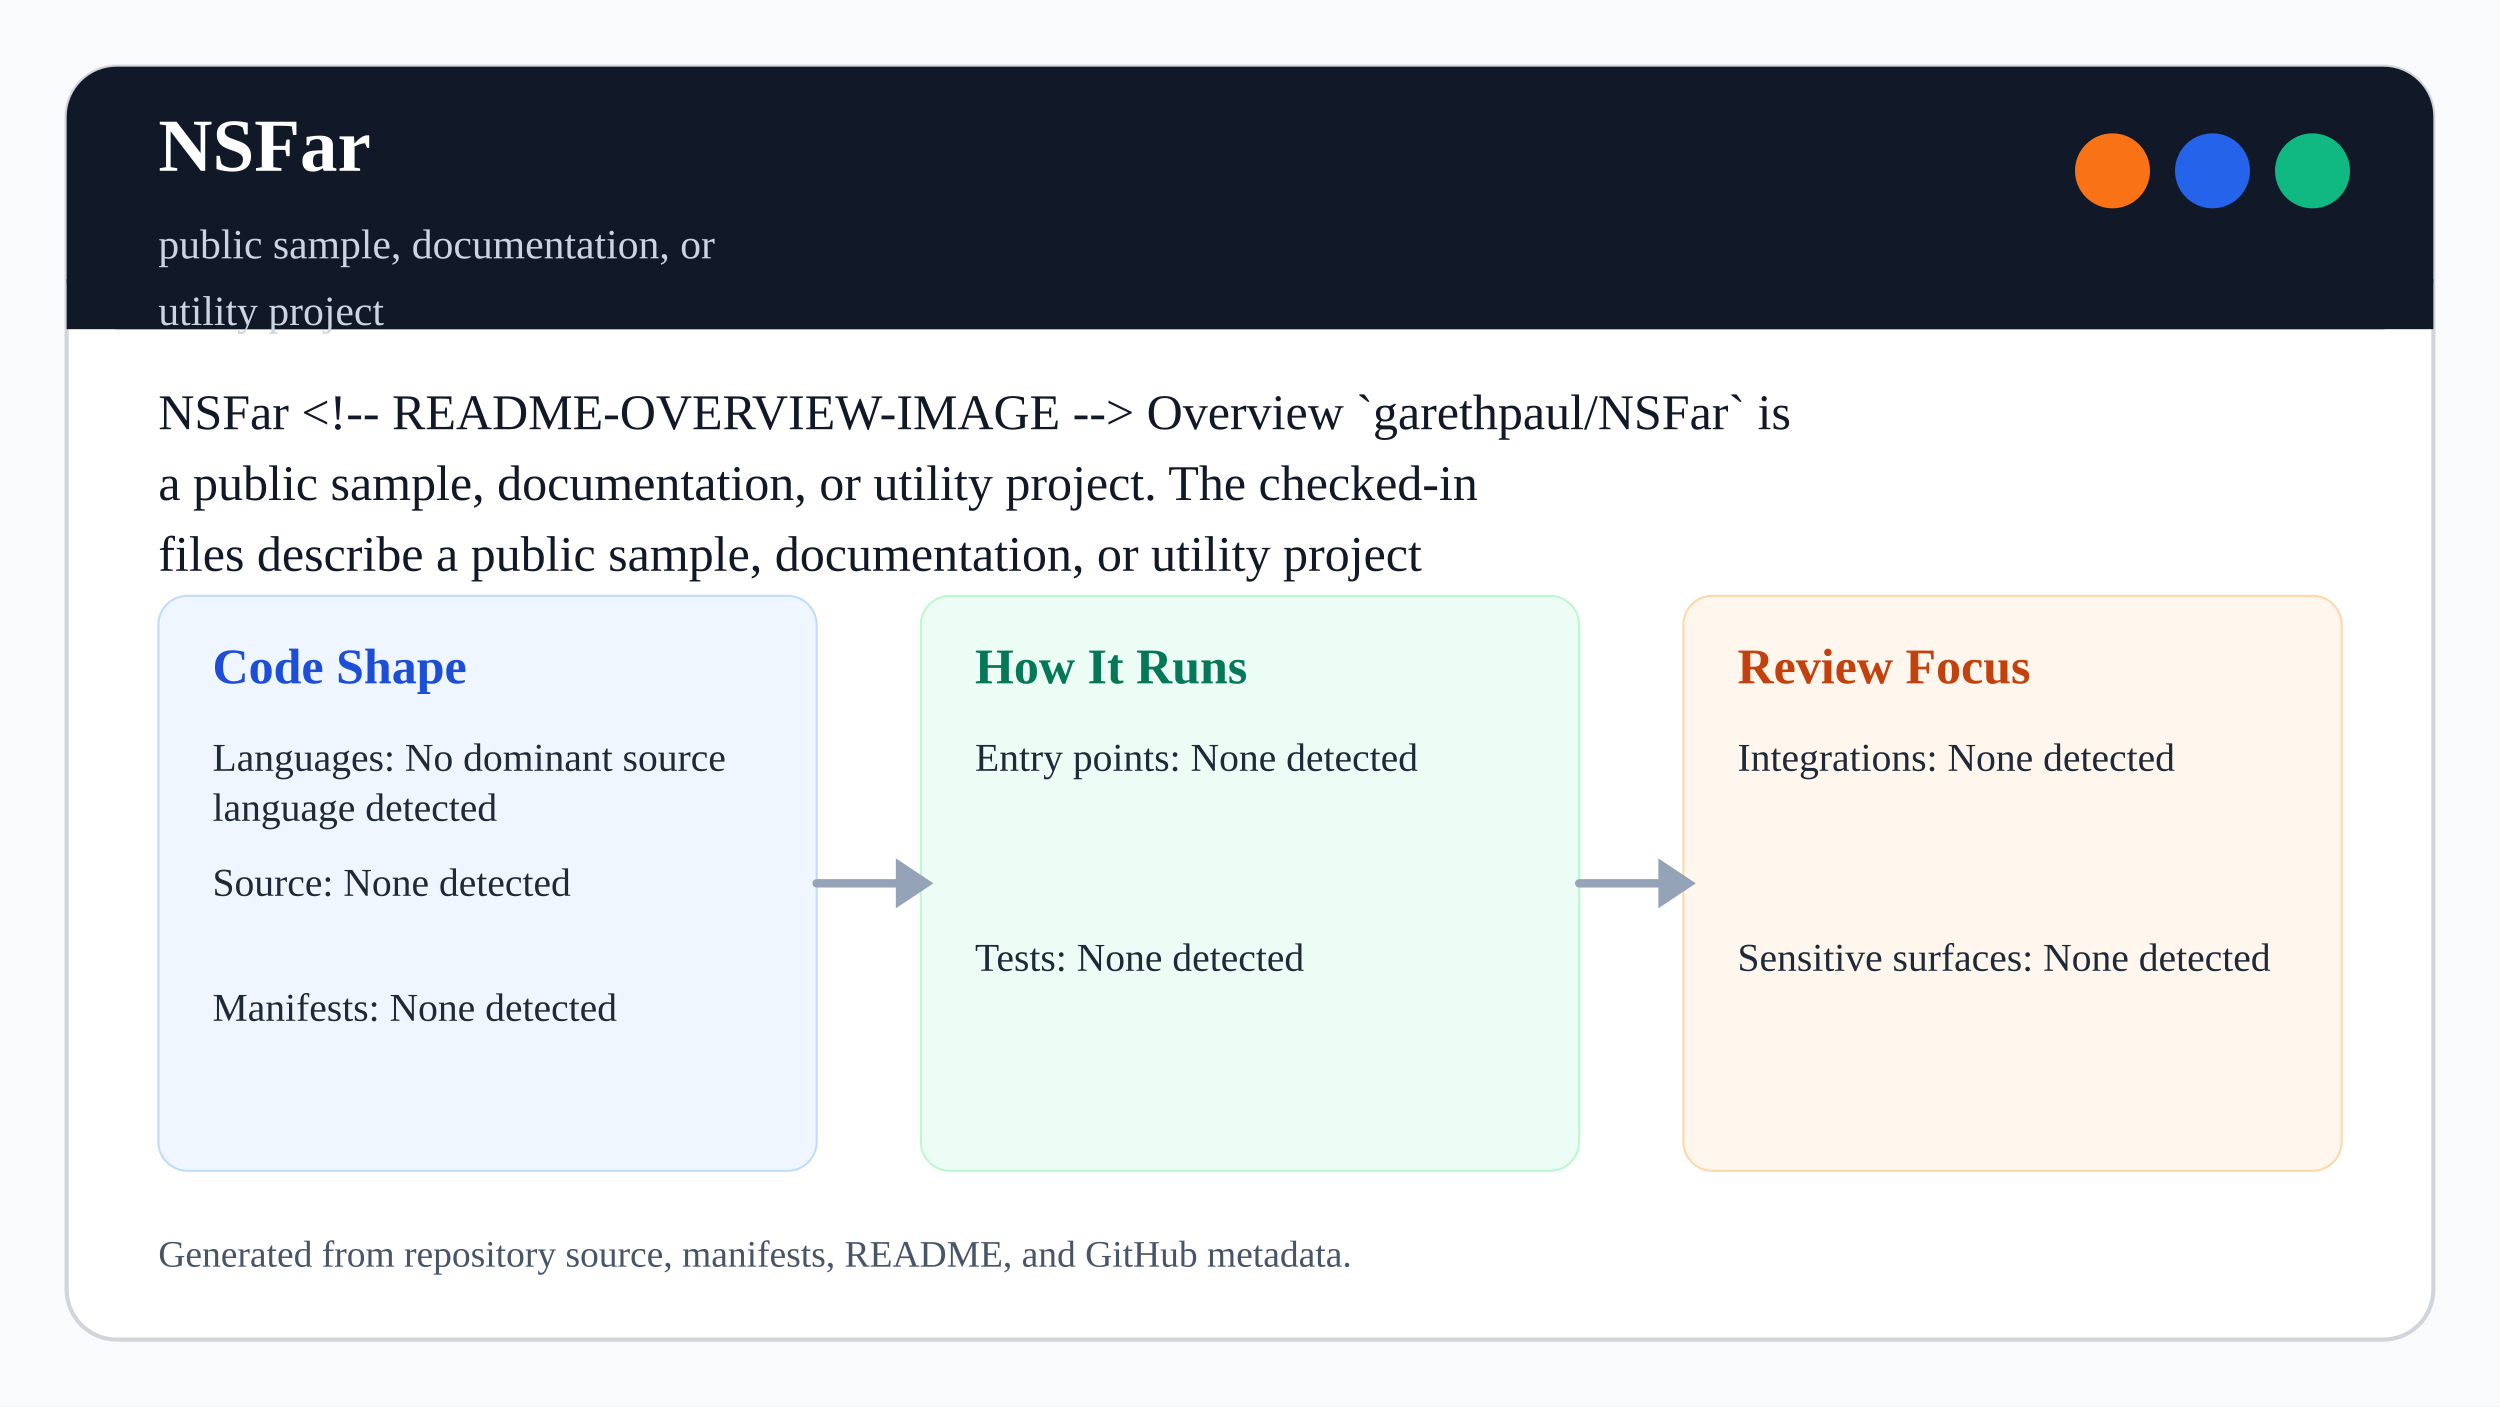
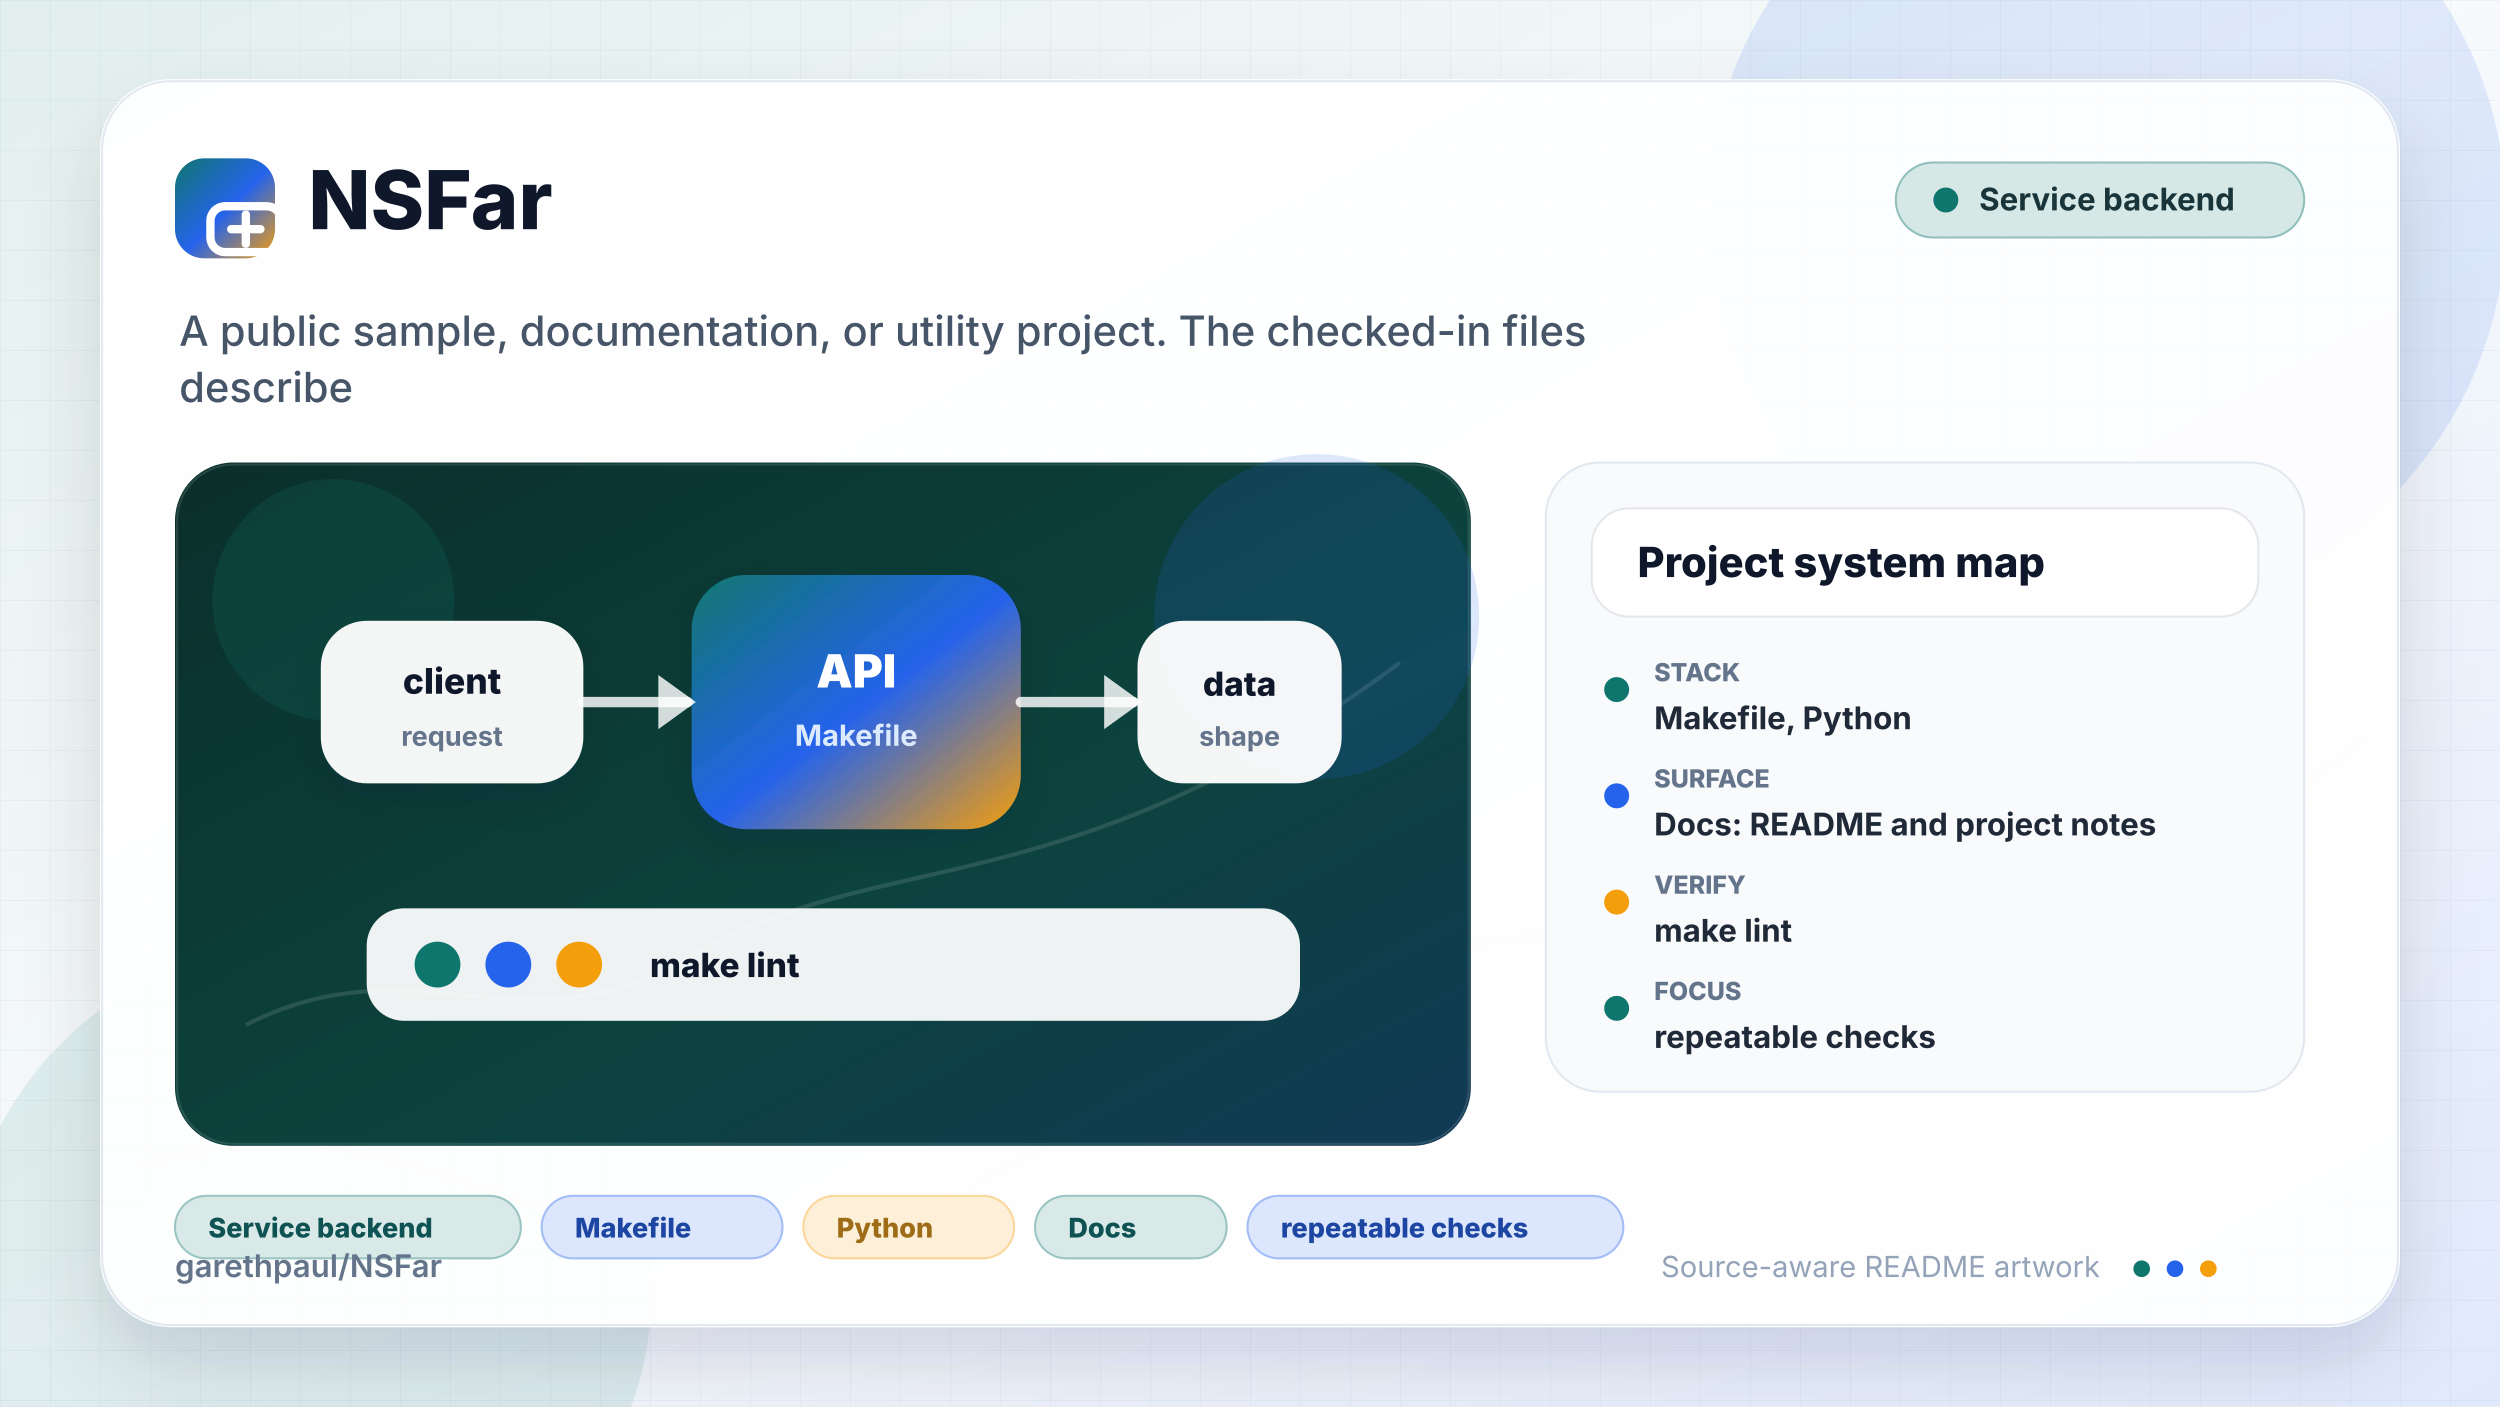
- <svg xmlns="http://www.w3.org/2000/svg" width="1200" height="675" viewBox="0 0 1200 675" role="img" aria-labelledby="title desc">
-   <rect width="1200" height="675" fill="#f8fafc" />
-   <rect x="32" y="32" width="1136" height="611" rx="24" fill="#ffffff" stroke="#d1d5db" stroke-width="2" />
-   <rect x="32" y="32" width="1136" height="126" rx="24" fill="#111827" />
-   <path d="M32 134h1136v24H32z" fill="#111827" />
-   <circle cx="1062" cy="82" r="18" fill="#2563eb" />
-   <circle cx="1110" cy="82" r="18" fill="#10b981" />
-   <circle cx="1014" cy="82" r="18" fill="#f97316" />
-   <text x="76" y="82" font-size="36" fill="#ffffff" font-weight="700">NSFar</text>
-   <text x="76" y="124" font-size="20" fill="#cbd5e1">public sample, documentation, or</text>
-   <text x="76" y="156" font-size="20" fill="#cbd5e1">utility project</text>
-   <text x="76" y="206" font-size="24" fill="#111827">NSFar &lt;!-- README-OVERVIEW-IMAGE --&gt; Overview `garethpaul/NSFar` is</text>
-   <text x="76" y="240" font-size="24" fill="#111827">a public sample, documentation, or utility project. The checked-in</text>
-   <text x="76" y="274" font-size="24" fill="#111827">files describe a public sample, documentation, or utility project</text>
-   <rect x="76" y="286" width="316" height="276" rx="14" fill="#eff6ff" stroke="#bfdbfe" />
-   <text x="102" y="328" font-size="24" font-weight="700" fill="#1d4ed8">Code Shape</text>
-   <text x="102" y="370" font-size="19" fill="#1f2937">Languages: No dominant source</text>
-   <text x="102" y="394" font-size="19" fill="#1f2937">language detected</text>
-   <text x="102" y="430" font-size="19" fill="#1f2937">Source: None detected</text>
-   <text x="102" y="490" font-size="19" fill="#1f2937">Manifests: None detected</text>
-   <rect x="442" y="286" width="316" height="276" rx="14" fill="#ecfdf5" stroke="#bbf7d0" />
-   <text x="468" y="328" font-size="24" font-weight="700" fill="#047857">How It Runs</text>
-   <text x="468" y="370" font-size="19" fill="#1f2937">Entry points: None detected</text>
-   <text x="468" y="466" font-size="19" fill="#1f2937">Tests: None detected</text>
-   <rect x="808" y="286" width="316" height="276" rx="14" fill="#fff7ed" stroke="#fed7aa" />
-   <text x="834" y="328" font-size="24" font-weight="700" fill="#c2410c">Review Focus</text>
-   <text x="834" y="370" font-size="19" fill="#1f2937">Integrations: None detected</text>
-   <text x="834" y="466" font-size="19" fill="#1f2937">Sensitive surfaces: None detected</text>
-   <path d="M392 424h50" stroke="#94a3b8" stroke-width="4" stroke-linecap="round" />
-   <path d="M430 412l18 12-18 12z" fill="#94a3b8" />
-   <path d="M758 424h50" stroke="#94a3b8" stroke-width="4" stroke-linecap="round" />
-   <path d="M796 412l18 12-18 12z" fill="#94a3b8" />
-   <text x="76" y="608" font-size="18" fill="#475569">Generated from repository source, manifests, README, and GitHub metadata.</text>
+ <svg xmlns="http://www.w3.org/2000/svg" width="1200" height="675" viewBox="0 0 1200 675" role="img" aria-labelledby="pu9cus5-title pu9cus5-desc">
+   <defs>
+     <linearGradient id="pu9cus5-bg" x1="0" y1="0" x2="1" y2="1">
+       <stop offset="0%" stop-color="#e2efee" />
+       <stop offset="48%" stop-color="#f8fafc" />
+       <stop offset="100%" stop-color="#e0e9fc" />
+     </linearGradient>
+     <linearGradient id="pu9cus5-stage" x1="0" y1="0" x2="1" y2="1">
+       <stop offset="0%" stop-color="#0b2f2b" />
+       <stop offset="58%" stop-color="#0c433e" />
+       <stop offset="100%" stop-color="#113a55" />
+     </linearGradient>
+     <linearGradient id="pu9cus5-accent" x1="0" y1="0" x2="1" y2="1">
+       <stop offset="0%" stop-color="#0f766e" />
+       <stop offset="52%" stop-color="#2563eb" />
+       <stop offset="100%" stop-color="#f59e0b" />
+     </linearGradient>
+     <linearGradient id="pu9cus5-soft" x1="0" y1="0" x2="1" y2="1">
+       <stop offset="0%" stop-color="#c5dedc" />
+       <stop offset="100%" stop-color="#fdeac9" />
+     </linearGradient>
+     <filter id="pu9cus5-shadow" x="-20%" y="-20%" width="140%" height="150%">
+       <feDropShadow dx="0" dy="18" stdDeviation="18" flood-color="#0f172a" flood-opacity="0.14" />
+     </filter>
+     <filter id="pu9cus5-miniShadow" x="-20%" y="-20%" width="140%" height="150%">
+       <feDropShadow dx="0" dy="8" stdDeviation="10" flood-color="#0f172a" flood-opacity="0.12" />
+     </filter>
+     <pattern id="pu9cus5-grid" width="24" height="24" patternUnits="userSpaceOnUse">
+       <path d="M24 0H0v24" fill="none" stroke="#94a3b8" stroke-opacity="0.16" stroke-width="1" />
+     </pattern>
+     <style>
+       .label { font: 700 13px ui-sans-serif, system-ui, -apple-system, BlinkMacSystemFont, "Segoe UI", sans-serif; letter-spacing: 0; text-transform: uppercase; }
+       .body { font-family: ui-sans-serif, system-ui, -apple-system, BlinkMacSystemFont, "Segoe UI", sans-serif; letter-spacing: 0; }
+     </style>
+   </defs>
+   <rect width="1200" height="675" fill="url(#pu9cus5-bg)" />
+   <rect width="1200" height="675" fill="url(#pu9cus5-grid)" opacity="0.65" />
+   <circle cx="147" cy="618" r="166" fill="#0f766e" opacity="0.10" />
+   <circle cx="1011" cy="104" r="192" fill="#2563eb" opacity="0.12" />
+   <path d="M66 560 C214 512 278 642 430 584 C576 528 676 408 838 462 C966 504 1034 426 1134 356" fill="none" stroke="#f59e0b" stroke-width="2" stroke-opacity="0.18" />
+   <rect x="48" y="38" width="1104" height="599" rx="34" fill="#ffffff" opacity="0.94" filter="url(#pu9cus5-shadow)" />
+   <rect x="49" y="39" width="1102" height="597" rx="33" fill="none" stroke="#e2e8f0" stroke-width="1" />
+   <g class="body">
+     <rect x="84" y="76" width="48" height="48" rx="14" fill="url(#pu9cus5-accent)" />
+     <rect x="101" y="99" width="34" height="22" rx="7" stroke="#ffffff" stroke-width="4" stroke-linecap="round" stroke-linejoin="round" fill="none" />
+     <path d="M13 20h14 M20 13v14" transform="translate(98 90)" stroke="#ffffff" stroke-width="4" stroke-linecap="round" stroke-linejoin="round" fill="none" />
+     <text x="148" y="110" fill="#0f172a" font-size="39" font-weight="800">NSFar</text>
+     <rect x="910" y="78" width="196" height="36" rx="18" fill="#d6e8e6" stroke="#91c0bc" />
+     <circle cx="934" cy="96" r="6" fill="#0f766e" />
+     <text x="950" y="101" fill="#19353a" font-size="15" font-weight="700">Service backend</text>
+     <text x="86" y="166" fill="#475569" font-size="20" font-weight="500">A public sample, documentation, or utility project. The checked-in files</text>
+     <text x="86" y="193" fill="#475569" font-size="20" font-weight="500">describe</text>
+   </g>
+   <g transform="translate(84 222)">
+     <rect x="0" y="0" width="622" height="328" rx="28" fill="url(#pu9cus5-stage)" />
+     <rect x="1" y="1" width="620" height="326" rx="27" fill="none" stroke="#ffffff" stroke-opacity="0.12" />
+     <path d="M34 270 C116 228 166 286 250 236 C338 184 430 214 588 96" fill="none" stroke="#ffffff" stroke-opacity="0.12" stroke-width="2" />
+     <circle cx="76" cy="66" r="58" fill="#0f766e" opacity="0.20" />
+     <circle cx="548" cy="74" r="78" fill="#2563eb" opacity="0.16" />
+     <g class="body">
+       <rect x="70" y="76" width="126" height="78" rx="22" fill="#ffffff" opacity="0.95" filter="url(#pu9cus5-miniShadow)" />
+       <text x="133" y="111" text-anchor="middle" fill="#0f172a" font-size="17" font-weight="800">client</text>
+       <text x="133" y="136" text-anchor="middle" fill="#64748b" font-size="13" font-weight="700">request</text>
+       <rect x="248" y="54" width="158" height="122" rx="26" fill="url(#pu9cus5-accent)" filter="url(#pu9cus5-miniShadow)" />
+       <text x="327" y="108" text-anchor="middle" fill="#ffffff" font-size="22" font-weight="900">API</text>
+       <text x="327" y="136" text-anchor="middle" fill="#dbeafe" font-size="14" font-weight="700">Makefile</text>
+       <rect x="462" y="76" width="98" height="78" rx="22" fill="#ffffff" opacity="0.95" />
+       <text x="511" y="112" text-anchor="middle" fill="#0f172a" font-size="16" font-weight="800">data</text>
+       <text x="511" y="136" text-anchor="middle" fill="#64748b" font-size="13" font-weight="700">shape</text>
+       <path d="M196 115h50 M406 115h54" stroke="#ffffff" stroke-width="5" stroke-linecap="round" opacity="0.82" />
+       <path d="M232 102l18 13-18 13 M446 102l18 13-18 13" fill="#ffffff" opacity="0.82" />
+       <rect x="92" y="214" width="448" height="54" rx="18" fill="#ffffff" opacity="0.93" />
+       <circle cx="126" cy="241" r="11" fill="#0f766e" />
+       <circle cx="160" cy="241" r="11" fill="#2563eb" />
+       <circle cx="194" cy="241" r="11" fill="#f59e0b" />
+       <text x="228" y="247" fill="#0f172a" font-size="16" font-weight="800">make lint</text>
+     </g>
+   </g>
+   <g class="body" transform="translate(742 222)">
+     <rect x="0" y="0" width="364" height="302" rx="26" fill="#f8fafc" stroke="#e2e8f0" />
+     <rect x="22" y="22" width="320" height="52" rx="18" fill="#ffffff" stroke="#e5e7eb" />
+     <text x="44" y="55" fill="#0f172a" font-size="20" font-weight="800">Project system map</text>
+     <g transform="translate(24 94)">
+       <circle cx="10" cy="15" r="6" fill="#0f766e" />
+       <text x="28" y="11" fill="#64748b" font-size="12" font-weight="800">STACK</text>
+       <text x="28" y="34" fill="#1f2937" font-size="15" font-weight="650">Makefile, Python</text>
+     </g>
+     <g transform="translate(24 145)">
+       <circle cx="10" cy="15" r="6" fill="#2563eb" />
+       <text x="28" y="11" fill="#64748b" font-size="12" font-weight="800">SURFACE</text>
+       <text x="28" y="34" fill="#1f2937" font-size="15" font-weight="650">Docs: README and project notes</text>
+     </g>
+     <g transform="translate(24 196)">
+       <circle cx="10" cy="15" r="6" fill="#f59e0b" />
+       <text x="28" y="11" fill="#64748b" font-size="12" font-weight="800">VERIFY</text>
+       <text x="28" y="34" fill="#1f2937" font-size="15" font-weight="650">make lint</text>
+     </g>
+     <g transform="translate(24 247)">
+       <circle cx="10" cy="15" r="6" fill="#0f766e" />
+       <text x="28" y="11" fill="#64748b" font-size="12" font-weight="800">FOCUS</text>
+       <text x="28" y="34" fill="#1f2937" font-size="15" font-weight="650">repeatable checks</text>
+     </g>
+   </g>
+   <g class="body">
+     <rect x="84" y="574" width="166" height="30" rx="15" fill="#d9e9e8" stroke="#9ac5c2" />
+     <text x="100" y="594" fill="#0f5254" font-size="13" font-weight="800">Service backend</text>
+     <rect x="260" y="574" width="115.6" height="30" rx="15" fill="#dce6fc" stroke="#a3bdf7" />
+     <text x="276" y="594" fill="#1d46a2" font-size="13" font-weight="800">Makefile</text>
+     <rect x="385.6" y="574" width="101.2" height="30" rx="15" fill="#fdefd8" stroke="#fbd699" />
+     <text x="401.6" y="594" fill="#9e6b17" font-size="13" font-weight="800">Python</text>
+     <rect x="496.8" y="574" width="92" height="30" rx="15" fill="#d9e9e8" stroke="#9ac5c2" />
+     <text x="512.8" y="594" fill="#0f5254" font-size="13" font-weight="800">Docs</text>
+     <rect x="598.8" y="574" width="180.4" height="30" rx="15" fill="#dce6fc" stroke="#a3bdf7" />
+     <text x="614.8" y="594" fill="#1d46a2" font-size="13" font-weight="800">repeatable checks</text>
+   </g>
+   <g class="body">
+     <text x="84" y="613" fill="#64748b" font-size="15" font-weight="600">garethpaul/NSFar</text>
+     <text x="1008" y="613" fill="#94a3b8" font-size="14" text-anchor="end">Source-aware README artwork</text>
+     <circle cx="1028" cy="609" r="4" fill="#0f766e" />
+     <circle cx="1044" cy="609" r="4" fill="#2563eb" />
+     <circle cx="1060" cy="609" r="4" fill="#f59e0b" />
+   </g>
</svg>
